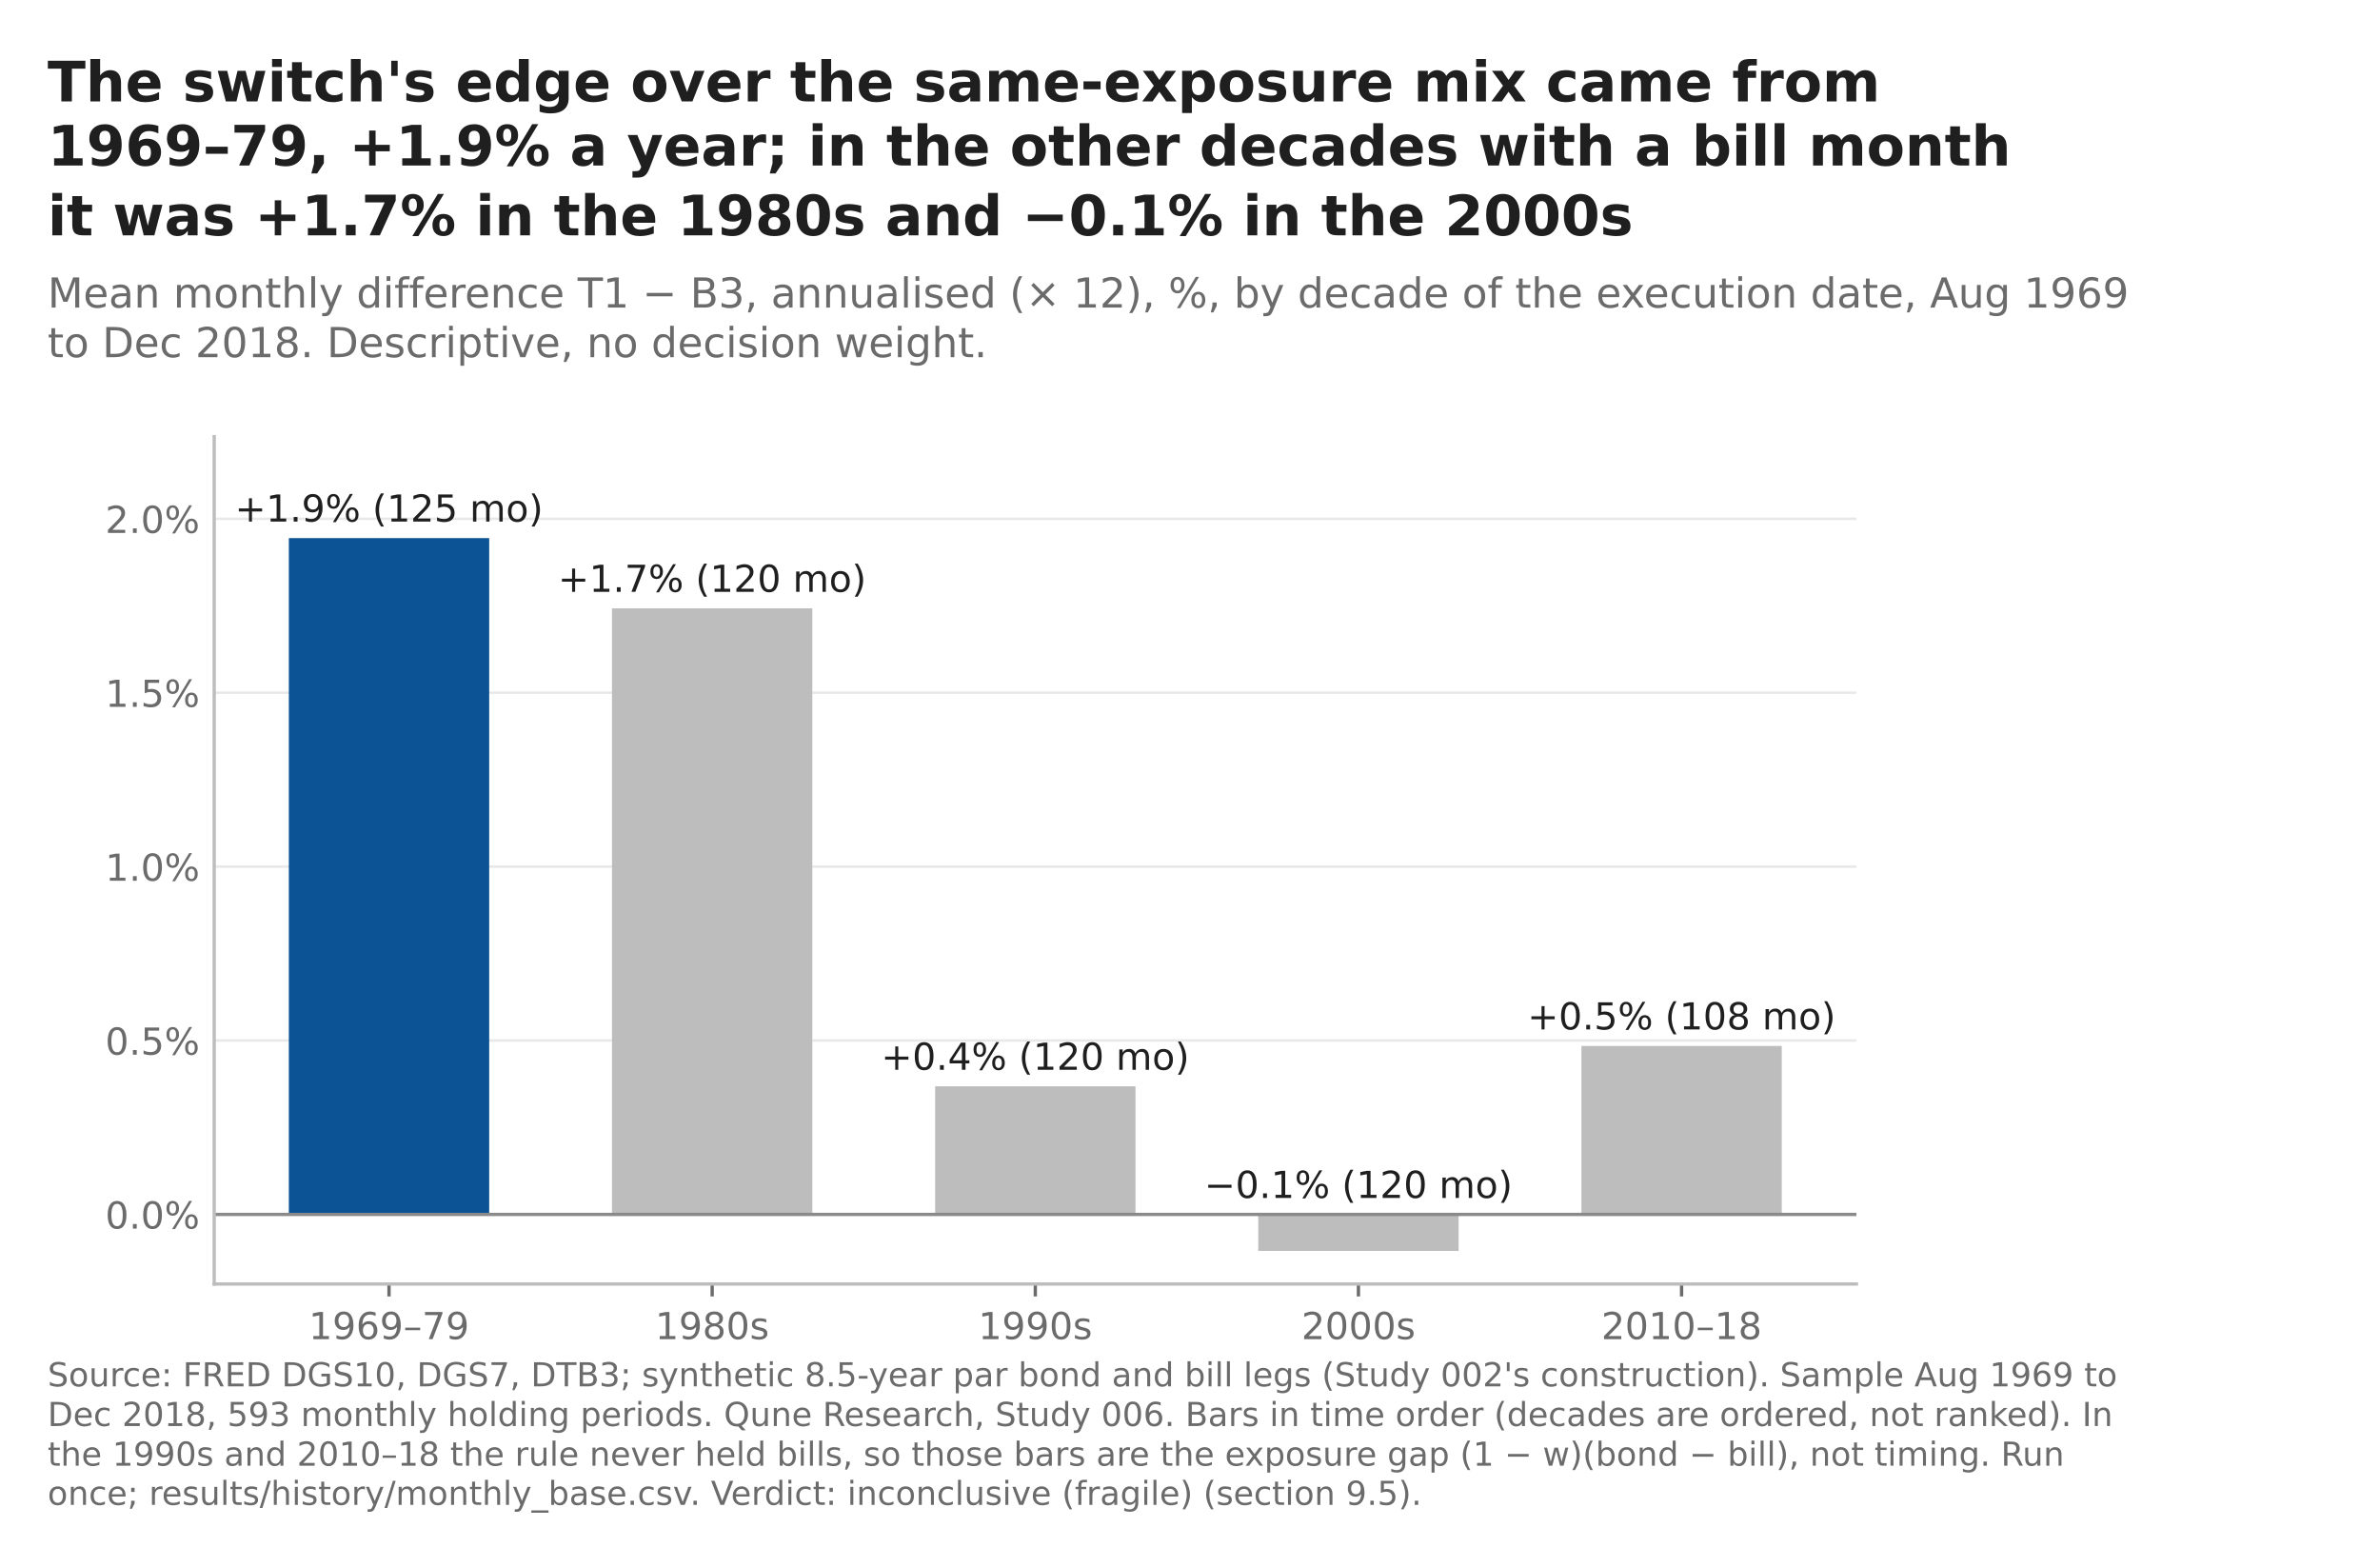
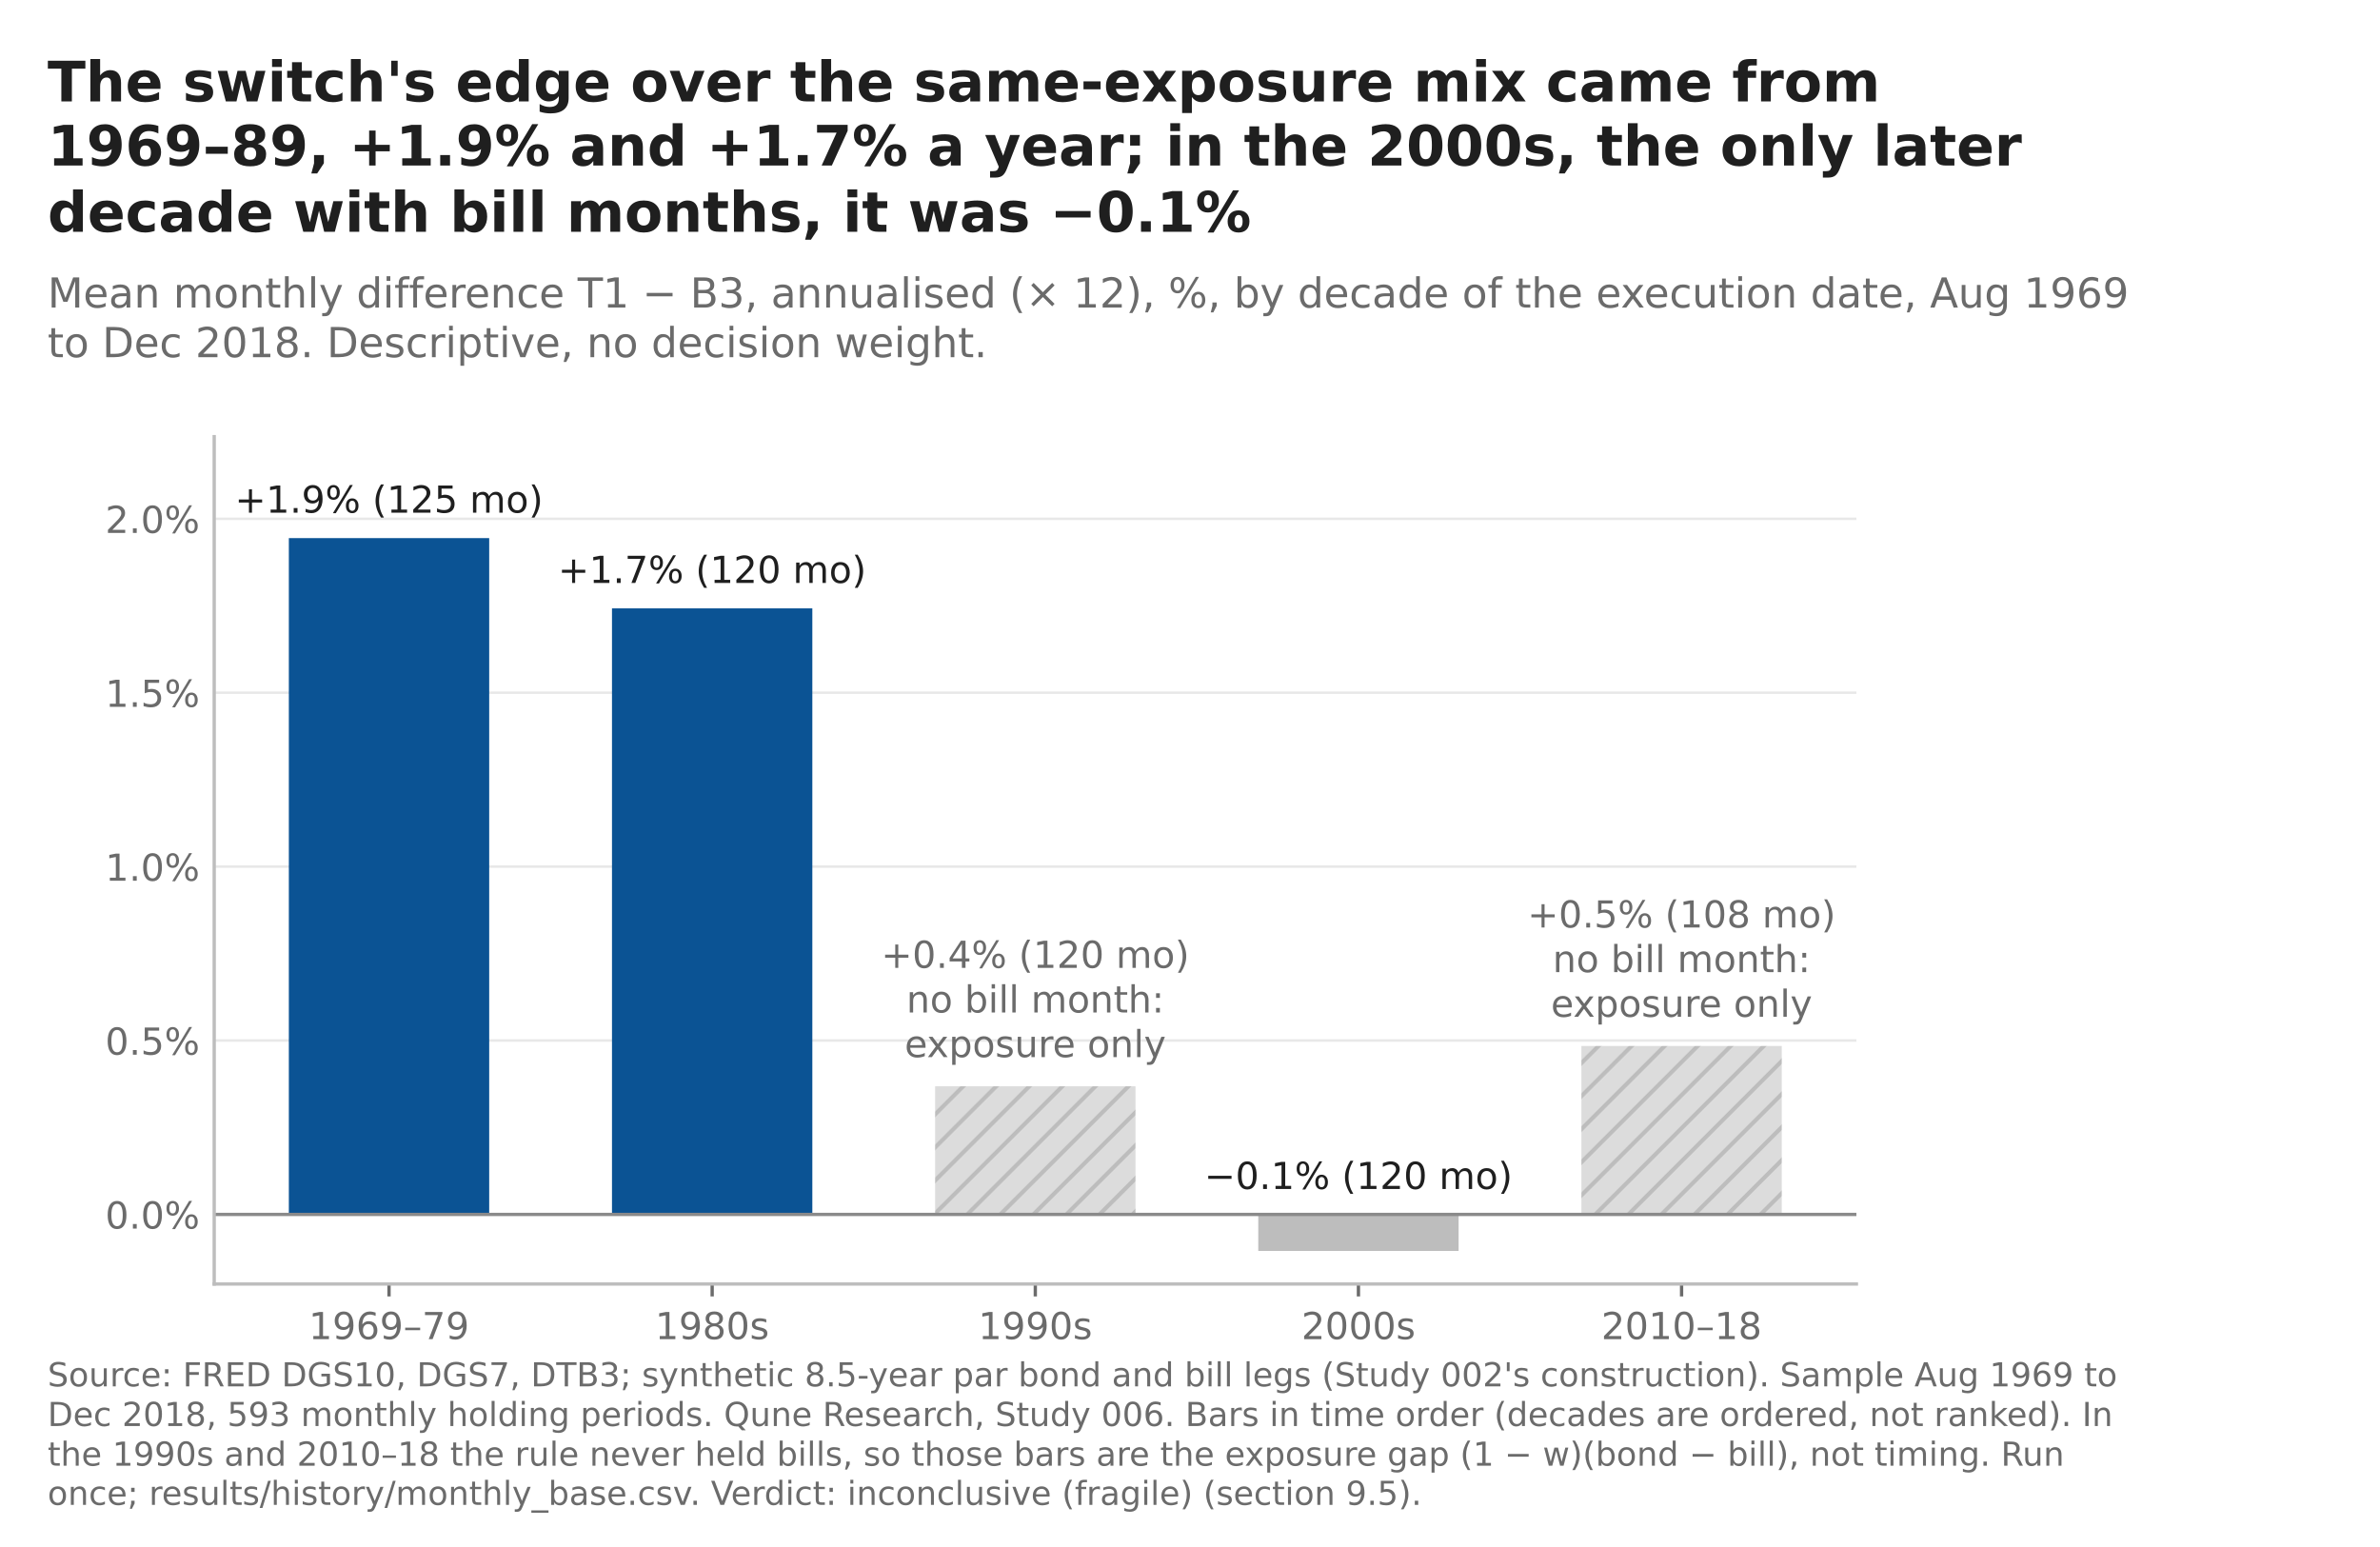
<svg xmlns="http://www.w3.org/2000/svg" xmlns:xlink="http://www.w3.org/1999/xlink" width="576pt" height="374.4pt" viewBox="0 0 576 374.4" version="1.1">
  <defs>
    <style type="text/css">*{stroke-linejoin: round; stroke-linecap: butt}</style>
  </defs>
  <g id="figure_1">
    <g id="patch_1">
      <path d="M 0 374.4  L 576 374.4  L 576 0  L 0 0  z " style="fill: #ffffff" />
    </g>
    <g id="axes_1">
      <g id="patch_2">
        <path d="M 51.84 310.752  L 449.28 310.752  L 449.28 105.679  L 51.84 105.679  z " style="fill: #ffffff" />
      </g>
      <g id="matplotlib.axis_1">
        <g id="xtick_1">
          <g id="line2d_1">
            <defs>
-               <path id="ma04b53cbe6" d="M 0 0  L 0 3  " style="stroke: #6b6b6b; stroke-width: 0.8" />
+               <path id="m070d224550" d="M 0 0  L 0 3  " style="stroke: #6b6b6b; stroke-width: 0.8" />
            </defs>
            <g>
-               <use xlink:href="#ma04b53cbe6" x="94.149" y="310.752" style="fill: #6b6b6b; stroke: #6b6b6b; stroke-width: 0.8" />
+               <use xlink:href="#m070d224550" x="94.149" y="310.752" style="fill: #6b6b6b; stroke: #6b6b6b; stroke-width: 0.8" />
            </g>
          </g>
          <g id="text_1">
            <text style="font-size: 9px; font-family: 'DejaVu Sans', sans-serif; text-anchor: middle; fill: #6b6b6b" x="94.149" y="324.09" transform="rotate(-0 94.14914 324.0899)">1969–79</text>
          </g>
        </g>
        <g id="xtick_2">
          <g id="line2d_2">
            <g>
-               <use xlink:href="#ma04b53cbe6" x="172.355" y="310.752" style="fill: #6b6b6b; stroke: #6b6b6b; stroke-width: 0.8" />
+               <use xlink:href="#m070d224550" x="172.355" y="310.752" style="fill: #6b6b6b; stroke: #6b6b6b; stroke-width: 0.8" />
            </g>
          </g>
          <g id="text_2">
            <text style="font-size: 9px; font-family: 'DejaVu Sans', sans-serif; text-anchor: middle; fill: #6b6b6b" x="172.355" y="324.09" transform="rotate(-0 172.3546 324.0899)">1980s</text>
          </g>
        </g>
        <g id="xtick_3">
          <g id="line2d_3">
            <g>
-               <use xlink:href="#ma04b53cbe6" x="250.56" y="310.752" style="fill: #6b6b6b; stroke: #6b6b6b; stroke-width: 0.8" />
+               <use xlink:href="#m070d224550" x="250.56" y="310.752" style="fill: #6b6b6b; stroke: #6b6b6b; stroke-width: 0.8" />
            </g>
          </g>
          <g id="text_3">
            <text style="font-size: 9px; font-family: 'DejaVu Sans', sans-serif; text-anchor: middle; fill: #6b6b6b" x="250.56" y="324.09" transform="rotate(-0 250.56 324.0899)">1990s</text>
          </g>
        </g>
        <g id="xtick_4">
          <g id="line2d_4">
            <g>
-               <use xlink:href="#ma04b53cbe6" x="328.765" y="310.752" style="fill: #6b6b6b; stroke: #6b6b6b; stroke-width: 0.8" />
+               <use xlink:href="#m070d224550" x="328.765" y="310.752" style="fill: #6b6b6b; stroke: #6b6b6b; stroke-width: 0.8" />
            </g>
          </g>
          <g id="text_4">
            <text style="font-size: 9px; font-family: 'DejaVu Sans', sans-serif; text-anchor: middle; fill: #6b6b6b" x="328.765" y="324.09" transform="rotate(-0 328.7654 324.0899)">2000s</text>
          </g>
        </g>
        <g id="xtick_5">
          <g id="line2d_5">
            <g>
-               <use xlink:href="#ma04b53cbe6" x="406.971" y="310.752" style="fill: #6b6b6b; stroke: #6b6b6b; stroke-width: 0.8" />
+               <use xlink:href="#m070d224550" x="406.971" y="310.752" style="fill: #6b6b6b; stroke: #6b6b6b; stroke-width: 0.8" />
            </g>
          </g>
          <g id="text_5">
            <text style="font-size: 9px; font-family: 'DejaVu Sans', sans-serif; text-anchor: middle; fill: #6b6b6b" x="406.971" y="324.09" transform="rotate(-0 406.9709 324.0899)">2010–18</text>
          </g>
        </g>
      </g>
      <g id="matplotlib.axis_2">
        <g id="ytick_1">
          <g id="line2d_6">
-             <path d="M 51.84 293.916  L 449.28 293.916  " clip-path="url(#p6c31616845)" style="fill: none; stroke: #e8e8e8; stroke-width: 0.6; stroke-linecap: round" />
+             <path d="M 51.84 293.916  L 449.28 293.916  " clip-path="url(#pac379dabad)" style="fill: none; stroke: #e8e8e8; stroke-width: 0.6; stroke-linecap: round" />
          </g>
          <g id="line2d_7" />
          <g id="text_6">
            <text style="font-size: 9px; font-family: 'DejaVu Sans', sans-serif; text-anchor: end; fill: #6b6b6b" x="48.34" y="297.335" transform="rotate(-0 48.34 297.3349)">0.0%</text>
          </g>
        </g>
        <g id="ytick_2">
          <g id="line2d_8">
-             <path d="M 51.84 251.826  L 449.28 251.826  " clip-path="url(#p6c31616845)" style="fill: none; stroke: #e8e8e8; stroke-width: 0.6; stroke-linecap: round" />
+             <path d="M 51.84 251.826  L 449.28 251.826  " clip-path="url(#pac379dabad)" style="fill: none; stroke: #e8e8e8; stroke-width: 0.6; stroke-linecap: round" />
          </g>
          <g id="line2d_9" />
          <g id="text_7">
            <text style="font-size: 9px; font-family: 'DejaVu Sans', sans-serif; text-anchor: end; fill: #6b6b6b" x="48.34" y="255.245" transform="rotate(-0 48.34 255.2447)">0.5%</text>
          </g>
        </g>
        <g id="ytick_3">
          <g id="line2d_10">
-             <path d="M 51.84 209.736  L 449.28 209.736  " clip-path="url(#p6c31616845)" style="fill: none; stroke: #e8e8e8; stroke-width: 0.6; stroke-linecap: round" />
+             <path d="M 51.84 209.736  L 449.28 209.736  " clip-path="url(#pac379dabad)" style="fill: none; stroke: #e8e8e8; stroke-width: 0.6; stroke-linecap: round" />
          </g>
          <g id="line2d_11" />
          <g id="text_8">
            <text style="font-size: 9px; font-family: 'DejaVu Sans', sans-serif; text-anchor: end; fill: #6b6b6b" x="48.34" y="213.155" transform="rotate(-0 48.34 213.1545)">1.0%</text>
          </g>
        </g>
        <g id="ytick_4">
          <g id="line2d_12">
-             <path d="M 51.84 167.645  L 449.28 167.645  " clip-path="url(#p6c31616845)" style="fill: none; stroke: #e8e8e8; stroke-width: 0.6; stroke-linecap: round" />
+             <path d="M 51.84 167.645  L 449.28 167.645  " clip-path="url(#pac379dabad)" style="fill: none; stroke: #e8e8e8; stroke-width: 0.6; stroke-linecap: round" />
          </g>
          <g id="line2d_13" />
          <g id="text_9">
            <text style="font-size: 9px; font-family: 'DejaVu Sans', sans-serif; text-anchor: end; fill: #6b6b6b" x="48.34" y="171.064" transform="rotate(-0 48.34 171.0644)">1.5%</text>
          </g>
        </g>
        <g id="ytick_5">
          <g id="line2d_14">
-             <path d="M 51.84 125.555  L 449.28 125.555  " clip-path="url(#p6c31616845)" style="fill: none; stroke: #e8e8e8; stroke-width: 0.6; stroke-linecap: round" />
+             <path d="M 51.84 125.555  L 449.28 125.555  " clip-path="url(#pac379dabad)" style="fill: none; stroke: #e8e8e8; stroke-width: 0.6; stroke-linecap: round" />
          </g>
          <g id="line2d_15" />
          <g id="text_10">
            <text style="font-size: 9px; font-family: 'DejaVu Sans', sans-serif; text-anchor: end; fill: #6b6b6b" x="48.34" y="128.974" transform="rotate(-0 48.34 128.9742)">2.0%</text>
          </g>
        </g>
      </g>
      <g id="patch_3">
-         <path d="M 69.905 293.916  L 118.393 293.916  L 118.393 130.232  L 69.905 130.232  z " clip-path="url(#p6c31616845)" style="fill: #0b5394" />
+         <path d="M 69.905 293.916  L 118.393 293.916  L 118.393 130.232  L 69.905 130.232  z " clip-path="url(#pac379dabad)" style="fill: #0b5394" />
      </g>
      <g id="patch_4">
-         <path d="M 148.111 293.916  L 196.598 293.916  L 196.598 147.235  L 148.111 147.235  z " clip-path="url(#p6c31616845)" style="fill: #bdbdbd" />
+         <path d="M 148.111 293.916  L 196.598 293.916  L 196.598 147.235  L 148.111 147.235  z " clip-path="url(#pac379dabad)" style="fill: #0b5394" />
      </g>
      <g id="patch_5">
-         <path d="M 226.316 293.916  L 274.804 293.916  L 274.804 262.903  L 226.316 262.903  z " clip-path="url(#p6c31616845)" style="fill: #bdbdbd" />
+         <path d="M 226.316 293.916  L 274.804 293.916  L 274.804 262.903  L 226.316 262.903  z " clip-path="url(#pac379dabad)" style="fill: url(#hd214d460f2)" />
      </g>
      <g id="patch_6">
-         <path d="M 304.522 293.916  L 353.009 293.916  L 353.009 302.749  L 304.522 302.749  z " clip-path="url(#p6c31616845)" style="fill: #bdbdbd" />
+         <path d="M 304.522 293.916  L 353.009 293.916  L 353.009 302.749  L 304.522 302.749  z " clip-path="url(#pac379dabad)" style="fill: #bdbdbd" />
      </g>
      <g id="patch_7">
-         <path d="M 382.727 293.916  L 431.215 293.916  L 431.215 253.141  L 382.727 253.141  z " clip-path="url(#p6c31616845)" style="fill: #bdbdbd" />
+         <path d="M 382.727 293.916  L 431.215 293.916  L 431.215 253.141  L 382.727 253.141  z " clip-path="url(#pac379dabad)" style="fill: url(#hd214d460f2)" />
      </g>
      <g id="line2d_16">
-         <path d="M 51.84 293.916  L 449.28 293.916  " clip-path="url(#p6c31616845)" style="fill: none; stroke: #8a8a8a; stroke-width: 0.8; stroke-linecap: round" />
+         <path d="M 51.84 293.916  L 449.28 293.916  " clip-path="url(#pac379dabad)" style="fill: none; stroke: #8a8a8a; stroke-width: 0.8; stroke-linecap: round" />
      </g>
      <g id="patch_8">
        <path d="M 51.84 310.752  L 51.84 105.679  " style="fill: none; stroke: #bdbdbd; stroke-width: 0.8; stroke-linejoin: miter; stroke-linecap: square" />
      </g>
      <g id="patch_9">
        <path d="M 51.84 310.752  L 449.28 310.752  " style="fill: none; stroke: #bdbdbd; stroke-width: 0.8; stroke-linejoin: miter; stroke-linecap: square" />
      </g>
      <g id="text_11">
-         <text style="font-size: 9px; font-family: 'DejaVu Sans', sans-serif; text-anchor: middle; fill: #1f1f1f" x="94.149" y="126.232" transform="rotate(-0 94.14914 126.2316)">+1.9% (125 mo)</text>
+         <text style="font-size: 9px; font-family: 'DejaVu Sans', sans-serif; text-anchor: middle; fill: #1f1f1f" x="94.149" y="124.07" transform="rotate(-0 94.14914 124.0695)">+1.9% (125 mo)</text>
      </g>
      <g id="text_12">
-         <text style="font-size: 9px; font-family: 'DejaVu Sans', sans-serif; text-anchor: middle; fill: #1f1f1f" x="172.355" y="143.235" transform="rotate(-0 172.3546 143.2354)">+1.7% (120 mo)</text>
+         <text style="font-size: 9px; font-family: 'DejaVu Sans', sans-serif; text-anchor: middle; fill: #1f1f1f" x="172.355" y="141.073" transform="rotate(-0 172.3546 141.0732)">+1.7% (120 mo)</text>
      </g>
      <g id="text_13">
-         <text style="font-size: 9px; font-family: 'DejaVu Sans', sans-serif; text-anchor: middle; fill: #1f1f1f" x="250.56" y="258.903" transform="rotate(-0 250.56 258.9028)">+0.4% (120 mo)</text>
+         <text style="font-size: 9px; font-family: 'DejaVu Sans', sans-serif; fill: #6b6b6b" transform="translate(213.2592 234.2349)">+0.4% (120 mo)</text>
+         <text style="font-size: 9px; font-family: 'DejaVu Sans', sans-serif; fill: #6b6b6b" transform="translate(219.3666 245.0374)">no bill month:</text>
+         <text style="font-size: 9px; font-family: 'DejaVu Sans', sans-serif; fill: #6b6b6b" transform="translate(218.9313 255.8398)">exposure only</text>
      </g>
      <g id="text_14">
-         <text style="font-size: 9px; font-family: 'DejaVu Sans', sans-serif; text-anchor: middle; fill: #1f1f1f" x="328.765" y="289.916" transform="rotate(-0 328.7654 289.9159)">−0.1% (120 mo)</text>
+         <text style="font-size: 9px; font-family: 'DejaVu Sans', sans-serif; text-anchor: middle; fill: #1f1f1f" x="328.765" y="287.754" transform="rotate(-0 328.7654 287.7538)">−0.1% (120 mo)</text>
      </g>
      <g id="text_15">
-         <text style="font-size: 9px; font-family: 'DejaVu Sans', sans-serif; text-anchor: middle; fill: #1f1f1f" x="406.971" y="249.141" transform="rotate(-0 406.9709 249.1415)">+0.5% (108 mo)</text>
+         <text style="font-size: 9px; font-family: 'DejaVu Sans', sans-serif; fill: #6b6b6b" transform="translate(369.6701 224.4735)">+0.5% (108 mo)</text>
+         <text style="font-size: 9px; font-family: 'DejaVu Sans', sans-serif; fill: #6b6b6b" transform="translate(375.7774 235.276)">no bill month:</text>
+         <text style="font-size: 9px; font-family: 'DejaVu Sans', sans-serif; fill: #6b6b6b" transform="translate(375.3422 246.0785)">exposure only</text>
      </g>
    </g>
    <g id="qune-title">
      <text style="font-weight: 700; font-size: 13.5px; font-family: 'DejaVu Sans', sans-serif; fill: #1f1f1f" transform="translate(11.52 24.53892)">The switch's edge over the same-exposure mix came from</text>
-       <text style="font-weight: 700; font-size: 13.5px; font-family: 'DejaVu Sans', sans-serif; fill: #1f1f1f" transform="translate(11.52 40.06392)">1969–79, +1.9% a year; in the other decades with a bill month</text>
-       <text style="font-weight: 700; font-size: 13.5px; font-family: 'DejaVu Sans', sans-serif; fill: #1f1f1f" transform="translate(11.52 56.94947)">it was +1.7% in the 1980s and −0.1% in the 2000s</text>
+       <text style="font-weight: 700; font-size: 13.5px; font-family: 'DejaVu Sans', sans-serif; fill: #1f1f1f" transform="translate(11.52 40.06392)">1969–89, +1.9% and +1.7% a year; in the 2000s, the only later</text>
+       <text style="font-weight: 700; font-size: 13.5px; font-family: 'DejaVu Sans', sans-serif; fill: #1f1f1f" transform="translate(11.52 56.08673)">decade with bill months, it was −0.1%</text>
    </g>
    <g id="qune-subtitle">
      <text style="font-size: 10px; font-family: 'DejaVu Sans', sans-serif; fill: #6b6b6b" transform="translate(11.52 74.43837)">Mean monthly difference T1 − B3, annualised (× 12), %, by decade of the execution date, Aug 1969</text>
      <text style="font-size: 10px; font-family: 'DejaVu Sans', sans-serif; fill: #6b6b6b" transform="translate(11.52 86.43837)">to Dec 2018. Descriptive, no decision weight.</text>
    </g>
    <g id="qune-source-line">
      <text style="font-size: 8px; font-family: 'DejaVu Sans', sans-serif; fill: #6b6b6b" transform="translate(11.52 335.5195)">Source: FRED DGS10, DGS7, DTB3; synthetic 8.5-year par bond and bill legs (Study 002's construction). Sample Aug 1969 to</text>
      <text style="font-size: 8px; font-family: 'DejaVu Sans', sans-serif; fill: #6b6b6b" transform="translate(11.52 345.1195)">Dec 2018, 593 monthly holding periods. Qune Research, Study 006. Bars in time order (decades are ordered, not ranked). In</text>
      <text style="font-size: 8px; font-family: 'DejaVu Sans', sans-serif; fill: #6b6b6b" transform="translate(11.52 354.7195)">the 1990s and 2010–18 the rule never held bills, so those bars are the exposure gap (1 − w)(bond − bill), not timing. Run</text>
      <text style="font-size: 8px; font-family: 'DejaVu Sans', sans-serif; fill: #6b6b6b" transform="translate(11.52 364.2083)">once; results/history/monthly_base.csv. Verdict: inconclusive (fragile) (section 9.5).</text>
    </g>
  </g>
  <defs>
-     <clipPath id="p6c31616845">
+     <clipPath id="pac379dabad">
      <rect x="51.84" y="105.679" width="397.44" height="205.073" />
    </clipPath>
  </defs>
+   <defs>
+     <pattern id="hd214d460f2" patternUnits="userSpaceOnUse" x="0" y="0" width="72" height="72">
+       <rect x="0" y="0" width="73" height="73" fill="#dcdcdc" />
+       <path d="M -36 36  L 36 -36  M -32 40  L 40 -32  M -28 44  L 44 -28  M -24 48  L 48 -24  M -20 52  L 52 -20  M -16 56  L 56 -16  M -12 60  L 60 -12  M -8 64  L 64 -8  M -4 68  L 68 -4  M 0 72  L 72 0  M 4 76  L 76 4  M 8 80  L 80 8  M 12 84  L 84 12  M 16 88  L 88 16  M 20 92  L 92 20  M 24 96  L 96 24  M 28 100  L 100 28  M 32 104  L 104 32  M 36 108  L 108 36  " style="fill: #bdbdbd; stroke: #bdbdbd; stroke-width: 1.0; stroke-linecap: butt; stroke-linejoin: miter" />
+     </pattern>
+   </defs>
</svg>
